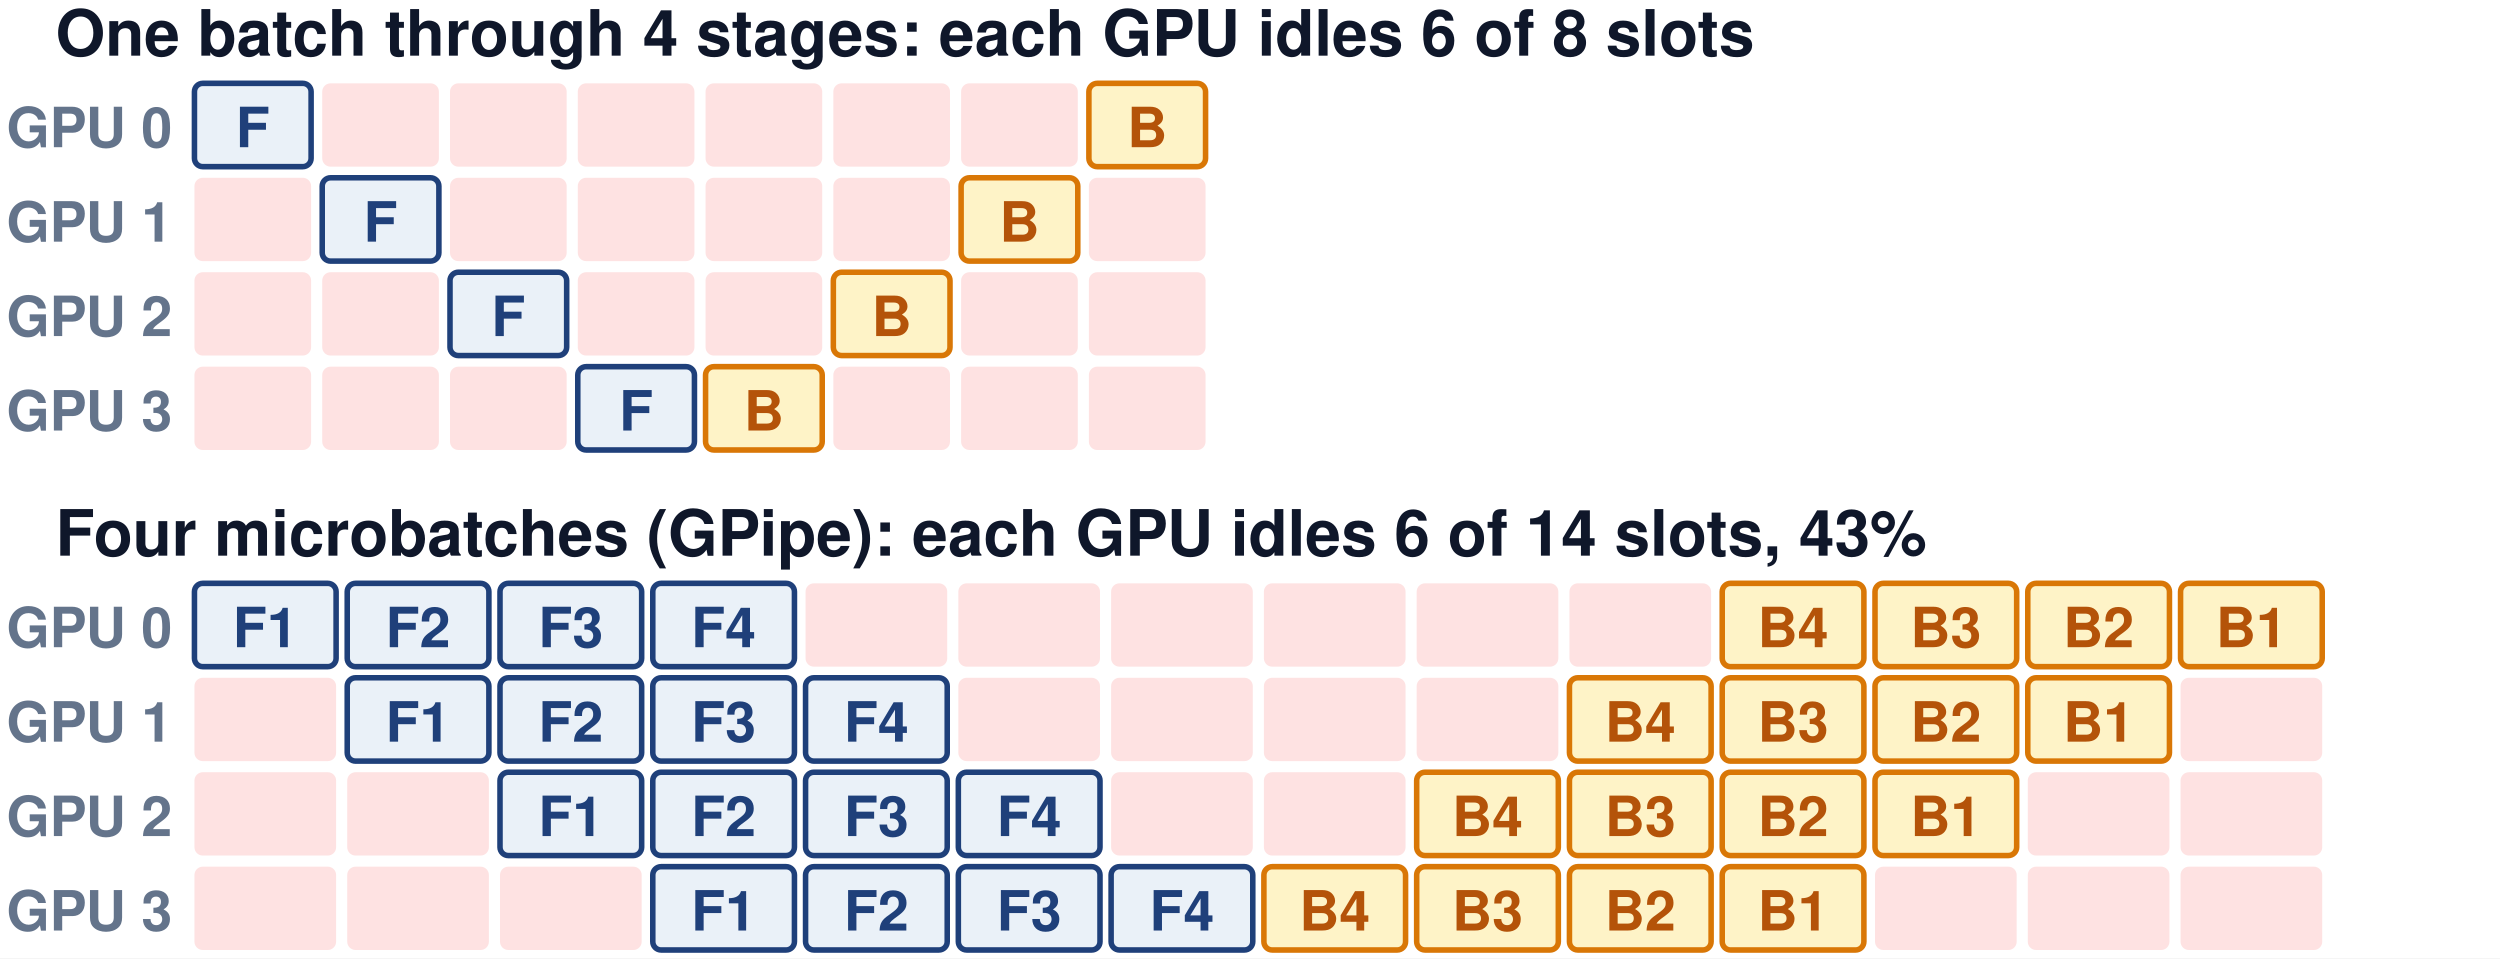
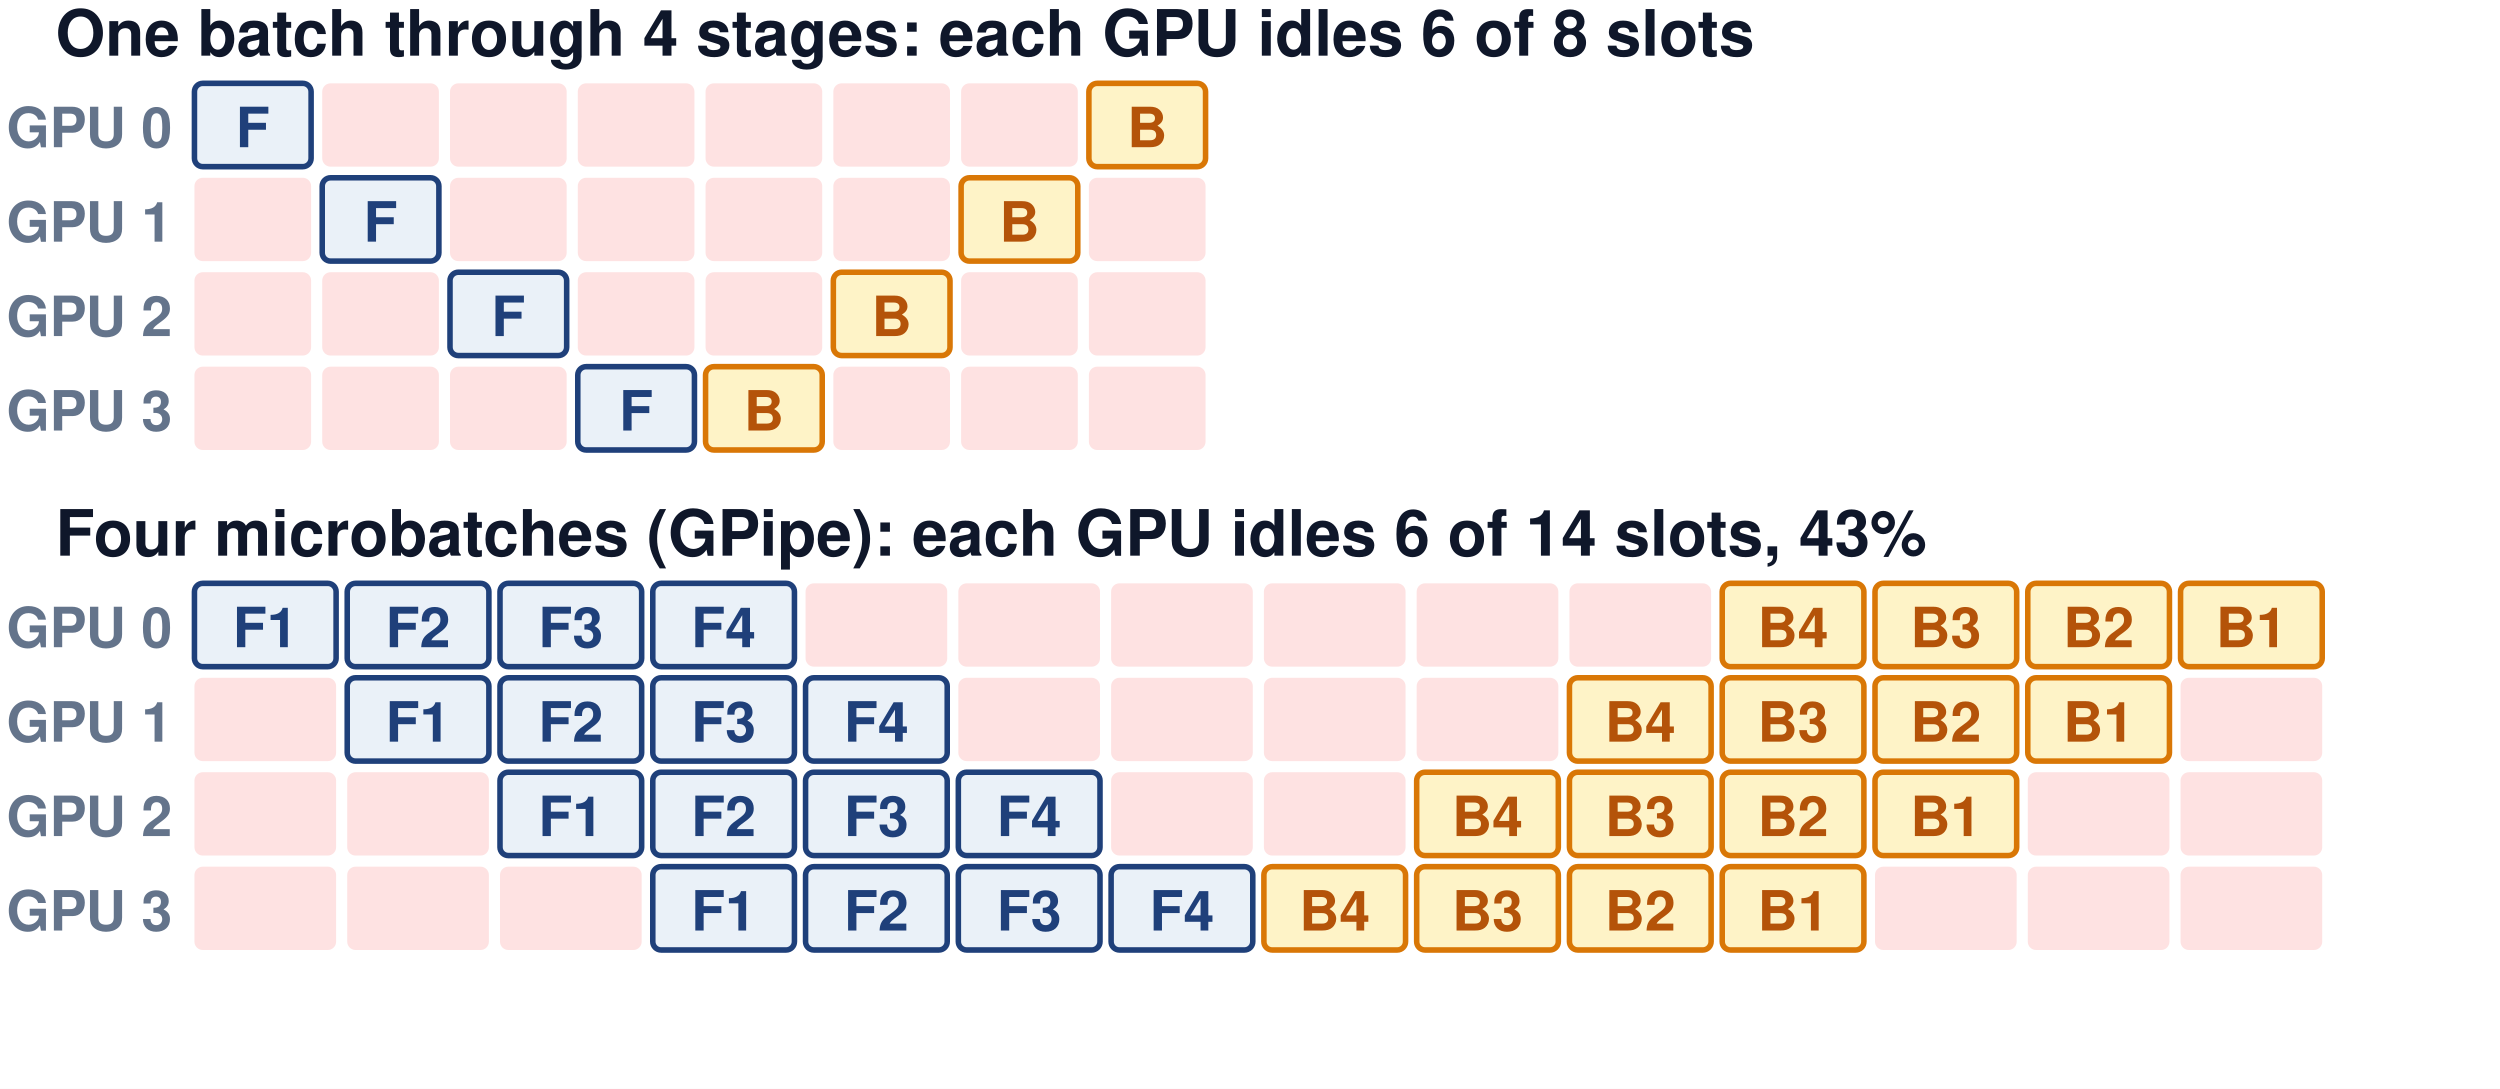
- <svg xmlns="http://www.w3.org/2000/svg" viewBox="0 0 900 345" width="900" height="345">
+ <svg xmlns="http://www.w3.org/2000/svg" viewBox="0 0 900 392" width="900" height="392">
  <defs>
-     <marker id="af3e8ff" viewBox="0 0 10 10" refX="9" refY="5" markerWidth="5" markerHeight="5" orient="auto">
-       <path d="M0,0 L10,5 L0,10 z" fill="#f3e8ff" />
+     <marker id="af8fafc" viewBox="0 0 10 10" refX="9" refY="5" markerWidth="5" markerHeight="5" orient="auto">
+       <path d="M0,0 L10,5 L0,10 z" fill="#f8fafc" />
+     </marker>
+     <marker id="a94a3b8" viewBox="0 0 10 10" refX="9" refY="5" markerWidth="5" markerHeight="5" orient="auto">
+       <path d="M0,0 L10,5 L0,10 z" fill="#94a3b8" />
+     </marker>
+     <marker id="a0f172a" viewBox="0 0 10 10" refX="9" refY="5" markerWidth="5" markerHeight="5" orient="auto">
+       <path d="M0,0 L10,5 L0,10 z" fill="#0f172a" />
    </marker>
    <marker id="a1F407A" viewBox="0 0 10 10" refX="9" refY="5" markerWidth="5" markerHeight="5" orient="auto">
      <path d="M0,0 L10,5 L0,10 z" fill="#1F407A" />
    </marker>
-     <marker id="ad97706" viewBox="0 0 10 10" refX="9" refY="5" markerWidth="5" markerHeight="5" orient="auto">
-       <path d="M0,0 L10,5 L0,10 z" fill="#d97706" />
+     <marker id="afef3c7" viewBox="0 0 10 10" refX="9" refY="5" markerWidth="5" markerHeight="5" orient="auto">
+       <path d="M0,0 L10,5 L0,10 z" fill="#fef3c7" />
+     </marker>
+     <marker id="afee2e2" viewBox="0 0 10 10" refX="9" refY="5" markerWidth="5" markerHeight="5" orient="auto">
+       <path d="M0,0 L10,5 L0,10 z" fill="#fee2e2" />
+     </marker>
+     <marker id="adcfce7" viewBox="0 0 10 10" refX="9" refY="5" markerWidth="5" markerHeight="5" orient="auto">
+       <path d="M0,0 L10,5 L0,10 z" fill="#dcfce7" />
    </marker>
    <marker id="a64748b" viewBox="0 0 10 10" refX="9" refY="5" markerWidth="5" markerHeight="5" orient="auto">
      <path d="M0,0 L10,5 L0,10 z" fill="#64748b" />
    </marker>
+     <marker id="af3e8ff" viewBox="0 0 10 10" refX="9" refY="5" markerWidth="5" markerHeight="5" orient="auto">
+       <path d="M0,0 L10,5 L0,10 z" fill="#f3e8ff" />
+     </marker>
+     <marker id="a16a34a" viewBox="0 0 10 10" refX="9" refY="5" markerWidth="5" markerHeight="5" orient="auto">
+       <path d="M0,0 L10,5 L0,10 z" fill="#16a34a" />
+     </marker>
    <marker id="aEAF1F8" viewBox="0 0 10 10" refX="9" refY="5" markerWidth="5" markerHeight="5" orient="auto">
      <path d="M0,0 L10,5 L0,10 z" fill="#EAF1F8" />
+     </marker>
+     <marker id="adc2626" viewBox="0 0 10 10" refX="9" refY="5" markerWidth="5" markerHeight="5" orient="auto">
+       <path d="M0,0 L10,5 L0,10 z" fill="#dc2626" />
+     </marker>
+     <marker id="a000000" viewBox="0 0 10 10" refX="9" refY="5" markerWidth="5" markerHeight="5" orient="auto">
+       <path d="M0,0 L10,5 L0,10 z" fill="#000000" />
    </marker>
    <marker id="a7c3aed" viewBox="0 0 10 10" refX="9" refY="5" markerWidth="5" markerHeight="5" orient="auto">
      <path d="M0,0 L10,5 L0,10 z" fill="#7c3aed" />
    </marker>
-     <marker id="afef3c7" viewBox="0 0 10 10" refX="9" refY="5" markerWidth="5" markerHeight="5" orient="auto">
-       <path d="M0,0 L10,5 L0,10 z" fill="#fef3c7" />
-     </marker>
-     <marker id="a000000" viewBox="0 0 10 10" refX="9" refY="5" markerWidth="5" markerHeight="5" orient="auto">
-       <path d="M0,0 L10,5 L0,10 z" fill="#000000" />
-     </marker>
-     <marker id="adc2626" viewBox="0 0 10 10" refX="9" refY="5" markerWidth="5" markerHeight="5" orient="auto">
-       <path d="M0,0 L10,5 L0,10 z" fill="#dc2626" />
-     </marker>
-     <marker id="a0f172a" viewBox="0 0 10 10" refX="9" refY="5" markerWidth="5" markerHeight="5" orient="auto">
-       <path d="M0,0 L10,5 L0,10 z" fill="#0f172a" />
-     </marker>
-     <marker id="a16a34a" viewBox="0 0 10 10" refX="9" refY="5" markerWidth="5" markerHeight="5" orient="auto">
-       <path d="M0,0 L10,5 L0,10 z" fill="#16a34a" />
-     </marker>
-     <marker id="afee2e2" viewBox="0 0 10 10" refX="9" refY="5" markerWidth="5" markerHeight="5" orient="auto">
-       <path d="M0,0 L10,5 L0,10 z" fill="#fee2e2" />
-     </marker>
-     <marker id="a94a3b8" viewBox="0 0 10 10" refX="9" refY="5" markerWidth="5" markerHeight="5" orient="auto">
-       <path d="M0,0 L10,5 L0,10 z" fill="#94a3b8" />
-     </marker>
-     <marker id="af8fafc" viewBox="0 0 10 10" refX="9" refY="5" markerWidth="5" markerHeight="5" orient="auto">
-       <path d="M0,0 L10,5 L0,10 z" fill="#f8fafc" />
-     </marker>
-     <marker id="adcfce7" viewBox="0 0 10 10" refX="9" refY="5" markerWidth="5" markerHeight="5" orient="auto">
-       <path d="M0,0 L10,5 L0,10 z" fill="#dcfce7" />
+     <marker id="ad97706" viewBox="0 0 10 10" refX="9" refY="5" markerWidth="5" markerHeight="5" orient="auto">
+       <path d="M0,0 L10,5 L0,10 z" fill="#d97706" />
    </marker>
  </defs>
-   <rect width="900" height="345" fill="white" />
+   <rect width="900" height="392" fill="white" />
  <text x="20" y="12" font-family="Helvetica, Arial, sans-serif" font-size="23" font-weight="bold" fill="#0f172a" text-anchor="start" dominant-baseline="middle" opacity="1.0">One batch through 4 stages: each GPU idles 6 of 8 slots</text>
  <text x="62" y="46" font-family="Helvetica, Arial, sans-serif" font-size="20" font-weight="bold" fill="#64748b" text-anchor="end" dominant-baseline="middle" opacity="1.0">GPU 0</text>
  <rect x="70" y="30" width="42" height="30" rx="3" fill="#EAF1F8" stroke="#1F407A" stroke-width="2" opacity="1.0" />
  <text x="91.0" y="46" font-family="Helvetica, Arial, sans-serif" font-size="20" font-weight="bold" fill="#1F407A" text-anchor="middle" dominant-baseline="middle" opacity="1.0">F</text>
  <rect x="116" y="30" width="42" height="30" rx="3" fill="#fee2e2" stroke="none" stroke-width="0" opacity="1.0" />
  <rect x="162" y="30" width="42" height="30" rx="3" fill="#fee2e2" stroke="none" stroke-width="0" opacity="1.0" />
  <rect x="208" y="30" width="42" height="30" rx="3" fill="#fee2e2" stroke="none" stroke-width="0" opacity="1.0" />
  <rect x="254" y="30" width="42" height="30" rx="3" fill="#fee2e2" stroke="none" stroke-width="0" opacity="1.0" />
  <rect x="300" y="30" width="42" height="30" rx="3" fill="#fee2e2" stroke="none" stroke-width="0" opacity="1.0" />
  <rect x="346" y="30" width="42" height="30" rx="3" fill="#fee2e2" stroke="none" stroke-width="0" opacity="1.0" />
  <rect x="392" y="30" width="42" height="30" rx="3" fill="#fef3c7" stroke="#d97706" stroke-width="2" opacity="1.0" />
  <text x="413.0" y="46" font-family="Helvetica, Arial, sans-serif" font-size="20" font-weight="bold" fill="#b45309" text-anchor="middle" dominant-baseline="middle" opacity="1.0">B</text>
  <text x="62" y="80" font-family="Helvetica, Arial, sans-serif" font-size="20" font-weight="bold" fill="#64748b" text-anchor="end" dominant-baseline="middle" opacity="1.0">GPU 1</text>
  <rect x="70" y="64" width="42" height="30" rx="3" fill="#fee2e2" stroke="none" stroke-width="0" opacity="1.0" />
  <rect x="116" y="64" width="42" height="30" rx="3" fill="#EAF1F8" stroke="#1F407A" stroke-width="2" opacity="1.0" />
  <text x="137.0" y="80" font-family="Helvetica, Arial, sans-serif" font-size="20" font-weight="bold" fill="#1F407A" text-anchor="middle" dominant-baseline="middle" opacity="1.0">F</text>
  <rect x="162" y="64" width="42" height="30" rx="3" fill="#fee2e2" stroke="none" stroke-width="0" opacity="1.0" />
  <rect x="208" y="64" width="42" height="30" rx="3" fill="#fee2e2" stroke="none" stroke-width="0" opacity="1.0" />
  <rect x="254" y="64" width="42" height="30" rx="3" fill="#fee2e2" stroke="none" stroke-width="0" opacity="1.0" />
  <rect x="300" y="64" width="42" height="30" rx="3" fill="#fee2e2" stroke="none" stroke-width="0" opacity="1.0" />
  <rect x="346" y="64" width="42" height="30" rx="3" fill="#fef3c7" stroke="#d97706" stroke-width="2" opacity="1.0" />
  <text x="367.0" y="80" font-family="Helvetica, Arial, sans-serif" font-size="20" font-weight="bold" fill="#b45309" text-anchor="middle" dominant-baseline="middle" opacity="1.0">B</text>
  <rect x="392" y="64" width="42" height="30" rx="3" fill="#fee2e2" stroke="none" stroke-width="0" opacity="1.0" />
  <text x="62" y="114" font-family="Helvetica, Arial, sans-serif" font-size="20" font-weight="bold" fill="#64748b" text-anchor="end" dominant-baseline="middle" opacity="1.0">GPU 2</text>
  <rect x="70" y="98" width="42" height="30" rx="3" fill="#fee2e2" stroke="none" stroke-width="0" opacity="1.0" />
  <rect x="116" y="98" width="42" height="30" rx="3" fill="#fee2e2" stroke="none" stroke-width="0" opacity="1.0" />
  <rect x="162" y="98" width="42" height="30" rx="3" fill="#EAF1F8" stroke="#1F407A" stroke-width="2" opacity="1.0" />
  <text x="183.0" y="114" font-family="Helvetica, Arial, sans-serif" font-size="20" font-weight="bold" fill="#1F407A" text-anchor="middle" dominant-baseline="middle" opacity="1.0">F</text>
  <rect x="208" y="98" width="42" height="30" rx="3" fill="#fee2e2" stroke="none" stroke-width="0" opacity="1.0" />
  <rect x="254" y="98" width="42" height="30" rx="3" fill="#fee2e2" stroke="none" stroke-width="0" opacity="1.0" />
  <rect x="300" y="98" width="42" height="30" rx="3" fill="#fef3c7" stroke="#d97706" stroke-width="2" opacity="1.0" />
  <text x="321.0" y="114" font-family="Helvetica, Arial, sans-serif" font-size="20" font-weight="bold" fill="#b45309" text-anchor="middle" dominant-baseline="middle" opacity="1.0">B</text>
  <rect x="346" y="98" width="42" height="30" rx="3" fill="#fee2e2" stroke="none" stroke-width="0" opacity="1.0" />
  <rect x="392" y="98" width="42" height="30" rx="3" fill="#fee2e2" stroke="none" stroke-width="0" opacity="1.0" />
  <text x="62" y="148" font-family="Helvetica, Arial, sans-serif" font-size="20" font-weight="bold" fill="#64748b" text-anchor="end" dominant-baseline="middle" opacity="1.0">GPU 3</text>
  <rect x="70" y="132" width="42" height="30" rx="3" fill="#fee2e2" stroke="none" stroke-width="0" opacity="1.0" />
  <rect x="116" y="132" width="42" height="30" rx="3" fill="#fee2e2" stroke="none" stroke-width="0" opacity="1.0" />
  <rect x="162" y="132" width="42" height="30" rx="3" fill="#fee2e2" stroke="none" stroke-width="0" opacity="1.0" />
  <rect x="208" y="132" width="42" height="30" rx="3" fill="#EAF1F8" stroke="#1F407A" stroke-width="2" opacity="1.0" />
  <text x="229.0" y="148" font-family="Helvetica, Arial, sans-serif" font-size="20" font-weight="bold" fill="#1F407A" text-anchor="middle" dominant-baseline="middle" opacity="1.0">F</text>
  <rect x="254" y="132" width="42" height="30" rx="3" fill="#fef3c7" stroke="#d97706" stroke-width="2" opacity="1.0" />
  <text x="275.0" y="148" font-family="Helvetica, Arial, sans-serif" font-size="20" font-weight="bold" fill="#b45309" text-anchor="middle" dominant-baseline="middle" opacity="1.0">B</text>
  <rect x="300" y="132" width="42" height="30" rx="3" fill="#fee2e2" stroke="none" stroke-width="0" opacity="1.0" />
  <rect x="346" y="132" width="42" height="30" rx="3" fill="#fee2e2" stroke="none" stroke-width="0" opacity="1.0" />
  <rect x="392" y="132" width="42" height="30" rx="3" fill="#fee2e2" stroke="none" stroke-width="0" opacity="1.0" />
  <text x="20" y="192" font-family="Helvetica, Arial, sans-serif" font-size="23" font-weight="bold" fill="#0f172a" text-anchor="start" dominant-baseline="middle" opacity="1.0">Four microbatches (GPipe): each GPU idles 6 of 14 slots, 43%</text>
  <text x="62" y="226" font-family="Helvetica, Arial, sans-serif" font-size="20" font-weight="bold" fill="#64748b" text-anchor="end" dominant-baseline="middle" opacity="1.0">GPU 0</text>
  <rect x="70" y="210" width="51" height="30" rx="3" fill="#EAF1F8" stroke="#1F407A" stroke-width="2" opacity="1.0" />
  <text x="95.5" y="226" font-family="Helvetica, Arial, sans-serif" font-size="20" font-weight="bold" fill="#1F407A" text-anchor="middle" dominant-baseline="middle" opacity="1.0">F1</text>
  <rect x="125" y="210" width="51" height="30" rx="3" fill="#EAF1F8" stroke="#1F407A" stroke-width="2" opacity="1.0" />
  <text x="150.5" y="226" font-family="Helvetica, Arial, sans-serif" font-size="20" font-weight="bold" fill="#1F407A" text-anchor="middle" dominant-baseline="middle" opacity="1.0">F2</text>
  <rect x="180" y="210" width="51" height="30" rx="3" fill="#EAF1F8" stroke="#1F407A" stroke-width="2" opacity="1.0" />
  <text x="205.5" y="226" font-family="Helvetica, Arial, sans-serif" font-size="20" font-weight="bold" fill="#1F407A" text-anchor="middle" dominant-baseline="middle" opacity="1.0">F3</text>
  <rect x="235" y="210" width="51" height="30" rx="3" fill="#EAF1F8" stroke="#1F407A" stroke-width="2" opacity="1.0" />
  <text x="260.5" y="226" font-family="Helvetica, Arial, sans-serif" font-size="20" font-weight="bold" fill="#1F407A" text-anchor="middle" dominant-baseline="middle" opacity="1.0">F4</text>
  <rect x="290" y="210" width="51" height="30" rx="3" fill="#fee2e2" stroke="none" stroke-width="0" opacity="1.0" />
  <rect x="345" y="210" width="51" height="30" rx="3" fill="#fee2e2" stroke="none" stroke-width="0" opacity="1.0" />
  <rect x="400" y="210" width="51" height="30" rx="3" fill="#fee2e2" stroke="none" stroke-width="0" opacity="1.0" />
  <rect x="455" y="210" width="51" height="30" rx="3" fill="#fee2e2" stroke="none" stroke-width="0" opacity="1.0" />
  <rect x="510" y="210" width="51" height="30" rx="3" fill="#fee2e2" stroke="none" stroke-width="0" opacity="1.0" />
  <rect x="565" y="210" width="51" height="30" rx="3" fill="#fee2e2" stroke="none" stroke-width="0" opacity="1.0" />
  <rect x="620" y="210" width="51" height="30" rx="3" fill="#fef3c7" stroke="#d97706" stroke-width="2" opacity="1.0" />
  <text x="645.5" y="226" font-family="Helvetica, Arial, sans-serif" font-size="20" font-weight="bold" fill="#b45309" text-anchor="middle" dominant-baseline="middle" opacity="1.0">B4</text>
  <rect x="675" y="210" width="51" height="30" rx="3" fill="#fef3c7" stroke="#d97706" stroke-width="2" opacity="1.0" />
  <text x="700.5" y="226" font-family="Helvetica, Arial, sans-serif" font-size="20" font-weight="bold" fill="#b45309" text-anchor="middle" dominant-baseline="middle" opacity="1.0">B3</text>
  <rect x="730" y="210" width="51" height="30" rx="3" fill="#fef3c7" stroke="#d97706" stroke-width="2" opacity="1.0" />
  <text x="755.5" y="226" font-family="Helvetica, Arial, sans-serif" font-size="20" font-weight="bold" fill="#b45309" text-anchor="middle" dominant-baseline="middle" opacity="1.0">B2</text>
  <rect x="785" y="210" width="51" height="30" rx="3" fill="#fef3c7" stroke="#d97706" stroke-width="2" opacity="1.0" />
  <text x="810.5" y="226" font-family="Helvetica, Arial, sans-serif" font-size="20" font-weight="bold" fill="#b45309" text-anchor="middle" dominant-baseline="middle" opacity="1.0">B1</text>
  <text x="62" y="260" font-family="Helvetica, Arial, sans-serif" font-size="20" font-weight="bold" fill="#64748b" text-anchor="end" dominant-baseline="middle" opacity="1.0">GPU 1</text>
  <rect x="70" y="244" width="51" height="30" rx="3" fill="#fee2e2" stroke="none" stroke-width="0" opacity="1.0" />
  <rect x="125" y="244" width="51" height="30" rx="3" fill="#EAF1F8" stroke="#1F407A" stroke-width="2" opacity="1.0" />
  <text x="150.5" y="260" font-family="Helvetica, Arial, sans-serif" font-size="20" font-weight="bold" fill="#1F407A" text-anchor="middle" dominant-baseline="middle" opacity="1.0">F1</text>
  <rect x="180" y="244" width="51" height="30" rx="3" fill="#EAF1F8" stroke="#1F407A" stroke-width="2" opacity="1.0" />
  <text x="205.5" y="260" font-family="Helvetica, Arial, sans-serif" font-size="20" font-weight="bold" fill="#1F407A" text-anchor="middle" dominant-baseline="middle" opacity="1.0">F2</text>
  <rect x="235" y="244" width="51" height="30" rx="3" fill="#EAF1F8" stroke="#1F407A" stroke-width="2" opacity="1.0" />
  <text x="260.5" y="260" font-family="Helvetica, Arial, sans-serif" font-size="20" font-weight="bold" fill="#1F407A" text-anchor="middle" dominant-baseline="middle" opacity="1.0">F3</text>
  <rect x="290" y="244" width="51" height="30" rx="3" fill="#EAF1F8" stroke="#1F407A" stroke-width="2" opacity="1.0" />
  <text x="315.5" y="260" font-family="Helvetica, Arial, sans-serif" font-size="20" font-weight="bold" fill="#1F407A" text-anchor="middle" dominant-baseline="middle" opacity="1.0">F4</text>
  <rect x="345" y="244" width="51" height="30" rx="3" fill="#fee2e2" stroke="none" stroke-width="0" opacity="1.0" />
  <rect x="400" y="244" width="51" height="30" rx="3" fill="#fee2e2" stroke="none" stroke-width="0" opacity="1.0" />
  <rect x="455" y="244" width="51" height="30" rx="3" fill="#fee2e2" stroke="none" stroke-width="0" opacity="1.0" />
  <rect x="510" y="244" width="51" height="30" rx="3" fill="#fee2e2" stroke="none" stroke-width="0" opacity="1.0" />
  <rect x="565" y="244" width="51" height="30" rx="3" fill="#fef3c7" stroke="#d97706" stroke-width="2" opacity="1.0" />
  <text x="590.5" y="260" font-family="Helvetica, Arial, sans-serif" font-size="20" font-weight="bold" fill="#b45309" text-anchor="middle" dominant-baseline="middle" opacity="1.0">B4</text>
  <rect x="620" y="244" width="51" height="30" rx="3" fill="#fef3c7" stroke="#d97706" stroke-width="2" opacity="1.0" />
  <text x="645.5" y="260" font-family="Helvetica, Arial, sans-serif" font-size="20" font-weight="bold" fill="#b45309" text-anchor="middle" dominant-baseline="middle" opacity="1.0">B3</text>
  <rect x="675" y="244" width="51" height="30" rx="3" fill="#fef3c7" stroke="#d97706" stroke-width="2" opacity="1.0" />
  <text x="700.5" y="260" font-family="Helvetica, Arial, sans-serif" font-size="20" font-weight="bold" fill="#b45309" text-anchor="middle" dominant-baseline="middle" opacity="1.0">B2</text>
  <rect x="730" y="244" width="51" height="30" rx="3" fill="#fef3c7" stroke="#d97706" stroke-width="2" opacity="1.0" />
  <text x="755.5" y="260" font-family="Helvetica, Arial, sans-serif" font-size="20" font-weight="bold" fill="#b45309" text-anchor="middle" dominant-baseline="middle" opacity="1.0">B1</text>
  <rect x="785" y="244" width="51" height="30" rx="3" fill="#fee2e2" stroke="none" stroke-width="0" opacity="1.0" />
  <text x="62" y="294" font-family="Helvetica, Arial, sans-serif" font-size="20" font-weight="bold" fill="#64748b" text-anchor="end" dominant-baseline="middle" opacity="1.0">GPU 2</text>
  <rect x="70" y="278" width="51" height="30" rx="3" fill="#fee2e2" stroke="none" stroke-width="0" opacity="1.0" />
  <rect x="125" y="278" width="51" height="30" rx="3" fill="#fee2e2" stroke="none" stroke-width="0" opacity="1.0" />
  <rect x="180" y="278" width="51" height="30" rx="3" fill="#EAF1F8" stroke="#1F407A" stroke-width="2" opacity="1.0" />
  <text x="205.5" y="294" font-family="Helvetica, Arial, sans-serif" font-size="20" font-weight="bold" fill="#1F407A" text-anchor="middle" dominant-baseline="middle" opacity="1.0">F1</text>
  <rect x="235" y="278" width="51" height="30" rx="3" fill="#EAF1F8" stroke="#1F407A" stroke-width="2" opacity="1.0" />
  <text x="260.5" y="294" font-family="Helvetica, Arial, sans-serif" font-size="20" font-weight="bold" fill="#1F407A" text-anchor="middle" dominant-baseline="middle" opacity="1.0">F2</text>
  <rect x="290" y="278" width="51" height="30" rx="3" fill="#EAF1F8" stroke="#1F407A" stroke-width="2" opacity="1.0" />
  <text x="315.5" y="294" font-family="Helvetica, Arial, sans-serif" font-size="20" font-weight="bold" fill="#1F407A" text-anchor="middle" dominant-baseline="middle" opacity="1.0">F3</text>
  <rect x="345" y="278" width="51" height="30" rx="3" fill="#EAF1F8" stroke="#1F407A" stroke-width="2" opacity="1.0" />
  <text x="370.5" y="294" font-family="Helvetica, Arial, sans-serif" font-size="20" font-weight="bold" fill="#1F407A" text-anchor="middle" dominant-baseline="middle" opacity="1.0">F4</text>
  <rect x="400" y="278" width="51" height="30" rx="3" fill="#fee2e2" stroke="none" stroke-width="0" opacity="1.0" />
  <rect x="455" y="278" width="51" height="30" rx="3" fill="#fee2e2" stroke="none" stroke-width="0" opacity="1.0" />
  <rect x="510" y="278" width="51" height="30" rx="3" fill="#fef3c7" stroke="#d97706" stroke-width="2" opacity="1.0" />
  <text x="535.5" y="294" font-family="Helvetica, Arial, sans-serif" font-size="20" font-weight="bold" fill="#b45309" text-anchor="middle" dominant-baseline="middle" opacity="1.0">B4</text>
  <rect x="565" y="278" width="51" height="30" rx="3" fill="#fef3c7" stroke="#d97706" stroke-width="2" opacity="1.0" />
  <text x="590.5" y="294" font-family="Helvetica, Arial, sans-serif" font-size="20" font-weight="bold" fill="#b45309" text-anchor="middle" dominant-baseline="middle" opacity="1.0">B3</text>
  <rect x="620" y="278" width="51" height="30" rx="3" fill="#fef3c7" stroke="#d97706" stroke-width="2" opacity="1.0" />
  <text x="645.5" y="294" font-family="Helvetica, Arial, sans-serif" font-size="20" font-weight="bold" fill="#b45309" text-anchor="middle" dominant-baseline="middle" opacity="1.0">B2</text>
  <rect x="675" y="278" width="51" height="30" rx="3" fill="#fef3c7" stroke="#d97706" stroke-width="2" opacity="1.0" />
  <text x="700.5" y="294" font-family="Helvetica, Arial, sans-serif" font-size="20" font-weight="bold" fill="#b45309" text-anchor="middle" dominant-baseline="middle" opacity="1.0">B1</text>
  <rect x="730" y="278" width="51" height="30" rx="3" fill="#fee2e2" stroke="none" stroke-width="0" opacity="1.0" />
  <rect x="785" y="278" width="51" height="30" rx="3" fill="#fee2e2" stroke="none" stroke-width="0" opacity="1.0" />
  <text x="62" y="328" font-family="Helvetica, Arial, sans-serif" font-size="20" font-weight="bold" fill="#64748b" text-anchor="end" dominant-baseline="middle" opacity="1.0">GPU 3</text>
  <rect x="70" y="312" width="51" height="30" rx="3" fill="#fee2e2" stroke="none" stroke-width="0" opacity="1.0" />
  <rect x="125" y="312" width="51" height="30" rx="3" fill="#fee2e2" stroke="none" stroke-width="0" opacity="1.0" />
  <rect x="180" y="312" width="51" height="30" rx="3" fill="#fee2e2" stroke="none" stroke-width="0" opacity="1.0" />
  <rect x="235" y="312" width="51" height="30" rx="3" fill="#EAF1F8" stroke="#1F407A" stroke-width="2" opacity="1.0" />
  <text x="260.5" y="328" font-family="Helvetica, Arial, sans-serif" font-size="20" font-weight="bold" fill="#1F407A" text-anchor="middle" dominant-baseline="middle" opacity="1.0">F1</text>
  <rect x="290" y="312" width="51" height="30" rx="3" fill="#EAF1F8" stroke="#1F407A" stroke-width="2" opacity="1.0" />
  <text x="315.5" y="328" font-family="Helvetica, Arial, sans-serif" font-size="20" font-weight="bold" fill="#1F407A" text-anchor="middle" dominant-baseline="middle" opacity="1.0">F2</text>
  <rect x="345" y="312" width="51" height="30" rx="3" fill="#EAF1F8" stroke="#1F407A" stroke-width="2" opacity="1.0" />
  <text x="370.5" y="328" font-family="Helvetica, Arial, sans-serif" font-size="20" font-weight="bold" fill="#1F407A" text-anchor="middle" dominant-baseline="middle" opacity="1.0">F3</text>
  <rect x="400" y="312" width="51" height="30" rx="3" fill="#EAF1F8" stroke="#1F407A" stroke-width="2" opacity="1.0" />
  <text x="425.5" y="328" font-family="Helvetica, Arial, sans-serif" font-size="20" font-weight="bold" fill="#1F407A" text-anchor="middle" dominant-baseline="middle" opacity="1.0">F4</text>
  <rect x="455" y="312" width="51" height="30" rx="3" fill="#fef3c7" stroke="#d97706" stroke-width="2" opacity="1.0" />
  <text x="480.5" y="328" font-family="Helvetica, Arial, sans-serif" font-size="20" font-weight="bold" fill="#b45309" text-anchor="middle" dominant-baseline="middle" opacity="1.0">B4</text>
  <rect x="510" y="312" width="51" height="30" rx="3" fill="#fef3c7" stroke="#d97706" stroke-width="2" opacity="1.0" />
  <text x="535.5" y="328" font-family="Helvetica, Arial, sans-serif" font-size="20" font-weight="bold" fill="#b45309" text-anchor="middle" dominant-baseline="middle" opacity="1.0">B3</text>
  <rect x="565" y="312" width="51" height="30" rx="3" fill="#fef3c7" stroke="#d97706" stroke-width="2" opacity="1.0" />
  <text x="590.5" y="328" font-family="Helvetica, Arial, sans-serif" font-size="20" font-weight="bold" fill="#b45309" text-anchor="middle" dominant-baseline="middle" opacity="1.0">B2</text>
  <rect x="620" y="312" width="51" height="30" rx="3" fill="#fef3c7" stroke="#d97706" stroke-width="2" opacity="1.0" />
  <text x="645.5" y="328" font-family="Helvetica, Arial, sans-serif" font-size="20" font-weight="bold" fill="#b45309" text-anchor="middle" dominant-baseline="middle" opacity="1.0">B1</text>
  <rect x="675" y="312" width="51" height="30" rx="3" fill="#fee2e2" stroke="none" stroke-width="0" opacity="1.0" />
  <rect x="730" y="312" width="51" height="30" rx="3" fill="#fee2e2" stroke="none" stroke-width="0" opacity="1.0" />
  <rect x="785" y="312" width="51" height="30" rx="3" fill="#fee2e2" stroke="none" stroke-width="0" opacity="1.0" />
</svg>
